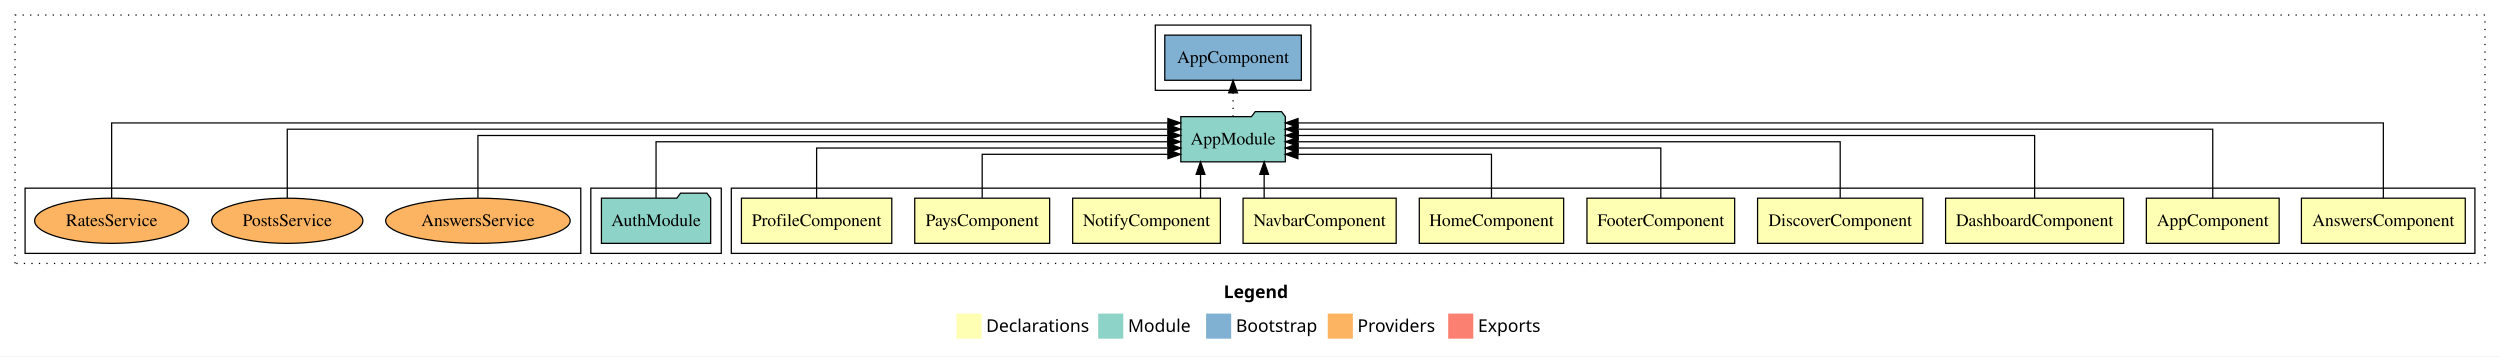
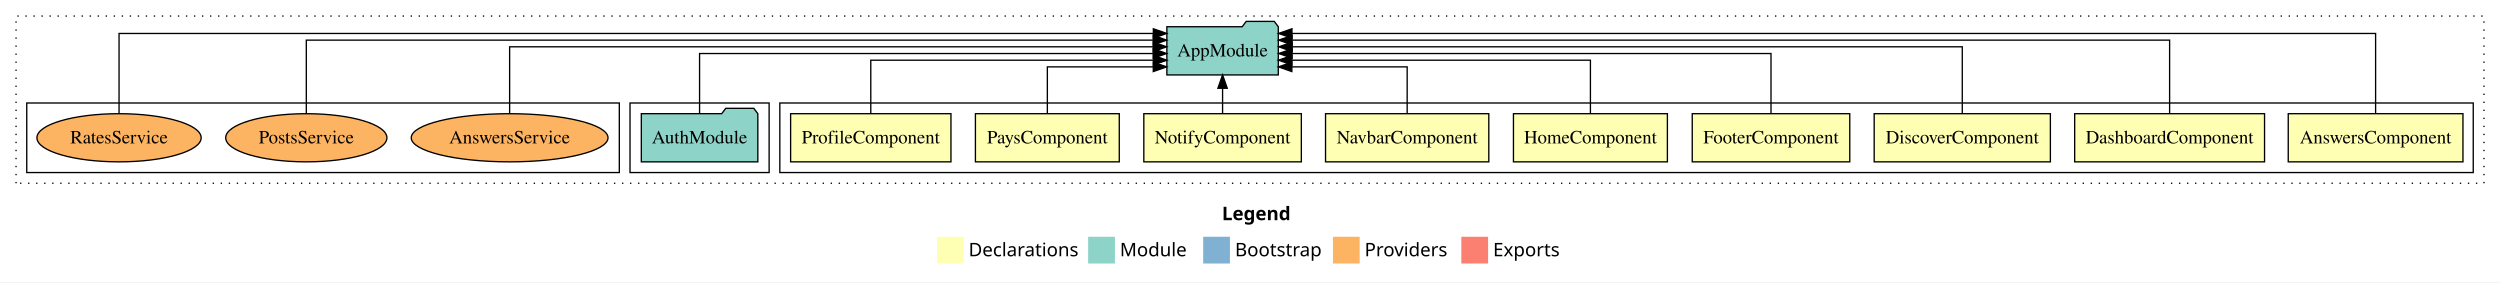
- <svg xmlns="http://www.w3.org/2000/svg" width="1993pt" height="284pt" viewBox="0.00 0.00 1993.00 284.00">
-   <g id="graph0" class="graph" transform="scale(1 1) rotate(0) translate(4 280)">
-     <polygon fill="#ffffff" stroke="transparent" points="-4,4 -4,-280 1989,-280 1989,4 -4,4" />
-     <text text-anchor="start" x="971.509" y="-42.4" font-family="sans-serif" font-weight="bold" font-size="14.00" fill="#000000">Legend</text>
-     <polygon fill="#ffffb3" stroke="transparent" points="758.5,-10 758.5,-30 778.5,-30 778.5,-10 758.5,-10" />
-     <text text-anchor="start" x="782.129" y="-15.4" font-family="sans-serif" font-size="14.00" fill="#000000">  Declarations</text>
-     <polygon fill="#8dd3c7" stroke="transparent" points="871.5,-10 871.5,-30 891.5,-30 891.5,-10 871.5,-10" />
-     <text text-anchor="start" x="895.225" y="-15.4" font-family="sans-serif" font-size="14.00" fill="#000000">  Module</text>
-     <polygon fill="#80b1d3" stroke="transparent" points="957.5,-10 957.5,-30 977.5,-30 977.5,-10 957.5,-10" />
-     <text text-anchor="start" x="981.281" y="-15.4" font-family="sans-serif" font-size="14.00" fill="#000000">  Bootstrap</text>
-     <polygon fill="#fdb462" stroke="transparent" points="1054.5,-10 1054.5,-30 1074.5,-30 1074.5,-10 1054.5,-10" />
-     <text text-anchor="start" x="1078.173" y="-15.4" font-family="sans-serif" font-size="14.00" fill="#000000">  Providers</text>
-     <polygon fill="#fb8072" stroke="transparent" points="1150.5,-10 1150.5,-30 1170.5,-30 1170.5,-10 1150.5,-10" />
-     <text text-anchor="start" x="1174.226" y="-15.4" font-family="sans-serif" font-size="14.00" fill="#000000">  Exports</text>
+ <svg xmlns="http://www.w3.org/2000/svg" width="1869pt" height="211pt" viewBox="0.00 0.00 1869.00 211.00">
+   <g id="graph0" class="graph" transform="scale(1 1) rotate(0) translate(4 207)">
+     <polygon fill="#ffffff" stroke="transparent" points="-4,4 -4,-207 1865,-207 1865,4 -4,4" />
+     <text text-anchor="start" x="909.509" y="-42.4" font-family="sans-serif" font-weight="bold" font-size="14.00" fill="#000000">Legend</text>
+     <polygon fill="#ffffb3" stroke="transparent" points="696.5,-10 696.5,-30 716.5,-30 716.5,-10 696.5,-10" />
+     <text text-anchor="start" x="720.129" y="-15.4" font-family="sans-serif" font-size="14.00" fill="#000000">  Declarations</text>
+     <polygon fill="#8dd3c7" stroke="transparent" points="809.5,-10 809.5,-30 829.5,-30 829.5,-10 809.5,-10" />
+     <text text-anchor="start" x="833.225" y="-15.4" font-family="sans-serif" font-size="14.00" fill="#000000">  Module</text>
+     <polygon fill="#80b1d3" stroke="transparent" points="895.5,-10 895.5,-30 915.5,-30 915.5,-10 895.5,-10" />
+     <text text-anchor="start" x="919.281" y="-15.4" font-family="sans-serif" font-size="14.00" fill="#000000">  Bootstrap</text>
+     <polygon fill="#fdb462" stroke="transparent" points="992.5,-10 992.5,-30 1012.5,-30 1012.5,-10 992.5,-10" />
+     <text text-anchor="start" x="1016.173" y="-15.4" font-family="sans-serif" font-size="14.00" fill="#000000">  Providers</text>
+     <polygon fill="#fb8072" stroke="transparent" points="1088.5,-10 1088.5,-30 1108.5,-30 1108.5,-10 1088.5,-10" />
+     <text text-anchor="start" x="1112.226" y="-15.4" font-family="sans-serif" font-size="14.00" fill="#000000">  Exports</text>
    <g id="clust1" class="cluster">
-       <polygon fill="none" stroke="#000000" stroke-dasharray="1,5" points="8,-70 8,-268 1977,-268 1977,-70 8,-70" />
+       <polygon fill="none" stroke="#000000" stroke-dasharray="1,5" points="8,-70 8,-195 1853,-195 1853,-70 8,-70" />
    </g>
    <g id="clust2" class="cluster">
-       <polygon fill="none" stroke="#000000" points="579,-78 579,-130 1969,-130 1969,-78 579,-78" />
+       <polygon fill="none" stroke="#000000" points="579,-78 579,-130 1845,-130 1845,-78 579,-78" />
    </g>
-     <g id="clust13" class="cluster">
+     <g id="clust12" class="cluster">
      <polygon fill="none" stroke="#000000" points="467,-78 467,-130 571,-130 571,-78 467,-78" />
    </g>
    <g id="clust15" class="cluster">
-       <polygon fill="none" stroke="#000000" points="917,-208 917,-260 1041,-260 1041,-208 917,-208" />
-     </g>
-     <g id="clust16" class="cluster">
      <polygon fill="none" stroke="#000000" points="16,-78 16,-130 459,-130 459,-78 16,-78" />
    </g>
    <g id="node1" class="node">
-       <polygon fill="#ffffb3" stroke="#000000" points="1961.31,-122 1830.69,-122 1830.69,-86 1961.31,-86 1961.31,-122" />
-       <text text-anchor="middle" x="1896" y="-99.8" font-family="Times,serif" font-size="14.00" fill="#000000">AnswersComponent</text>
+       <polygon fill="#ffffb3" stroke="#000000" points="1837.31,-122 1706.69,-122 1706.69,-86 1837.31,-86 1837.31,-122" />
+       <text text-anchor="middle" x="1772" y="-99.8" font-family="Times,serif" font-size="14.00" fill="#000000">AnswersComponent</text>
    </g>
-     <g id="node11" class="node">
-       <polygon fill="#8dd3c7" stroke="#000000" points="1020.657,-187 1017.657,-191 996.657,-191 993.657,-187 937.343,-187 937.343,-151 1020.657,-151 1020.657,-187" />
-       <text text-anchor="middle" x="979" y="-164.8" font-family="Times,serif" font-size="14.00" fill="#000000">AppModule</text>
+     <g id="node10" class="node">
+       <polygon fill="#8dd3c7" stroke="#000000" points="951.657,-187 948.657,-191 927.657,-191 924.657,-187 868.343,-187 868.343,-151 951.657,-151 951.657,-187" />
+       <text text-anchor="middle" x="910" y="-164.8" font-family="Times,serif" font-size="14.00" fill="#000000">AppModule</text>
    </g>
    <g id="edge1" class="edge">
-       <path fill="none" stroke="#000000" d="M1896,-122.091C1896,-145.133 1896,-182 1896,-182 1896,-182 1030.784,-182 1030.784,-182" />
-       <polygon fill="#000000" stroke="#000000" points="1030.784,-178.5 1020.784,-182 1030.784,-185.5 1030.784,-178.5" />
+       <path fill="none" stroke="#000000" d="M1772,-122.091C1772,-145.133 1772,-182 1772,-182 1772,-182 961.867,-182 961.867,-182" />
+       <polygon fill="#000000" stroke="#000000" points="961.867,-178.5 951.867,-182 961.867,-185.5 961.867,-178.5" />
    </g>
    <g id="node2" class="node">
-       <polygon fill="#ffffb3" stroke="#000000" points="1812.94,-122 1707.06,-122 1707.06,-86 1812.94,-86 1812.94,-122" />
-       <text text-anchor="middle" x="1760" y="-99.8" font-family="Times,serif" font-size="14.00" fill="#000000">AppComponent</text>
-     </g>
-     <g id="edge2" class="edge">
-       <path fill="none" stroke="#000000" d="M1760,-122.045C1760,-143.662 1760,-177 1760,-177 1760,-177 1030.714,-177 1030.714,-177" />
-       <polygon fill="#000000" stroke="#000000" points="1030.714,-173.5 1020.714,-177 1030.714,-180.5 1030.714,-173.5" />
-     </g>
-     <g id="node3" class="node">
      <polygon fill="#ffffb3" stroke="#000000" points="1688.973,-122 1547.027,-122 1547.027,-86 1688.973,-86 1688.973,-122" />
      <text text-anchor="middle" x="1618" y="-99.8" font-family="Times,serif" font-size="14.00" fill="#000000">DashboardComponent</text>
    </g>
-     <g id="edge3" class="edge">
-       <path fill="none" stroke="#000000" d="M1618,-122.223C1618,-142.365 1618,-172 1618,-172 1618,-172 1030.927,-172 1030.927,-172" />
-       <polygon fill="#000000" stroke="#000000" points="1030.927,-168.5 1020.927,-172 1030.927,-175.5 1030.927,-168.5" />
+     <g id="edge2" class="edge">
+       <path fill="none" stroke="#000000" d="M1618,-122.045C1618,-143.662 1618,-177 1618,-177 1618,-177 961.907,-177 961.907,-177" />
+       <polygon fill="#000000" stroke="#000000" points="961.907,-173.5 951.907,-177 961.907,-180.5 961.907,-173.5" />
    </g>
-     <g id="node4" class="node">
+     <g id="node3" class="node">
      <polygon fill="#ffffb3" stroke="#000000" points="1528.864,-122 1397.136,-122 1397.136,-86 1528.864,-86 1528.864,-122" />
      <text text-anchor="middle" x="1463" y="-99.8" font-family="Times,serif" font-size="14.00" fill="#000000">DiscoverComponent</text>
    </g>
-     <g id="edge4" class="edge">
-       <path fill="none" stroke="#000000" d="M1463,-122.222C1463,-140.828 1463,-167 1463,-167 1463,-167 1030.685,-167 1030.685,-167" />
-       <polygon fill="#000000" stroke="#000000" points="1030.685,-163.5 1020.684,-167 1030.684,-170.5 1030.685,-163.5" />
+     <g id="edge3" class="edge">
+       <path fill="none" stroke="#000000" d="M1463,-122.223C1463,-142.365 1463,-172 1463,-172 1463,-172 962.019,-172 962.019,-172" />
+       <polygon fill="#000000" stroke="#000000" points="962.019,-168.5 952.019,-172 962.019,-175.5 962.019,-168.5" />
    </g>
-     <g id="node5" class="node">
+     <g id="node4" class="node">
      <polygon fill="#ffffb3" stroke="#000000" points="1378.881,-122 1261.119,-122 1261.119,-86 1378.881,-86 1378.881,-122" />
      <text text-anchor="middle" x="1320" y="-99.8" font-family="Times,serif" font-size="14.00" fill="#000000">FooterComponent</text>
    </g>
-     <g id="edge5" class="edge">
-       <path fill="none" stroke="#000000" d="M1320,-122.034C1320,-139.06 1320,-162 1320,-162 1320,-162 1030.813,-162 1030.813,-162" />
-       <polygon fill="#000000" stroke="#000000" points="1030.813,-158.5 1020.813,-162 1030.813,-165.5 1030.813,-158.5" />
+     <g id="edge4" class="edge">
+       <path fill="none" stroke="#000000" d="M1320,-122.222C1320,-140.828 1320,-167 1320,-167 1320,-167 961.95,-167 961.95,-167" />
+       <polygon fill="#000000" stroke="#000000" points="961.95,-163.5 951.95,-167 961.95,-170.5 961.95,-163.5" />
    </g>
-     <g id="node6" class="node">
+     <g id="node5" class="node">
      <polygon fill="#ffffb3" stroke="#000000" points="1242.545,-122 1127.455,-122 1127.455,-86 1242.545,-86 1242.545,-122" />
      <text text-anchor="middle" x="1185" y="-99.8" font-family="Times,serif" font-size="14.00" fill="#000000">HomeComponent</text>
    </g>
-     <g id="edge6" class="edge">
-       <path fill="none" stroke="#000000" d="M1185,-122.24C1185,-137.571 1185,-157 1185,-157 1185,-157 1030.687,-157 1030.687,-157" />
-       <polygon fill="#000000" stroke="#000000" points="1030.687,-153.5 1020.687,-157 1030.687,-160.5 1030.687,-153.5" />
+     <g id="edge5" class="edge">
+       <path fill="none" stroke="#000000" d="M1185,-122.034C1185,-139.06 1185,-162 1185,-162 1185,-162 961.767,-162 961.767,-162" />
+       <polygon fill="#000000" stroke="#000000" points="961.767,-158.5 951.767,-162 961.766,-165.5 961.767,-158.5" />
    </g>
-     <g id="node7" class="node">
+     <g id="node6" class="node">
      <polygon fill="#ffffb3" stroke="#000000" points="1109.03,-122 986.97,-122 986.97,-86 1109.03,-86 1109.03,-122" />
      <text text-anchor="middle" x="1048" y="-99.8" font-family="Times,serif" font-size="14.00" fill="#000000">NavbarComponent</text>
    </g>
-     <g id="edge7" class="edge">
-       <path fill="none" stroke="#000000" d="M1003.782,-122.106C1003.782,-122.106 1003.782,-140.991 1003.782,-140.991" />
-       <polygon fill="#000000" stroke="#000000" points="1000.282,-140.991 1003.782,-150.991 1007.282,-140.991 1000.282,-140.991" />
+     <g id="edge6" class="edge">
+       <path fill="none" stroke="#000000" d="M1048,-122.24C1048,-137.571 1048,-157 1048,-157 1048,-157 961.779,-157 961.779,-157" />
+       <polygon fill="#000000" stroke="#000000" points="961.779,-153.5 951.779,-157 961.779,-160.5 961.779,-153.5" />
    </g>
-     <g id="node8" class="node">
+     <g id="node7" class="node">
      <polygon fill="#ffffb3" stroke="#000000" points="968.881,-122 851.119,-122 851.119,-86 968.881,-86 968.881,-122" />
      <text text-anchor="middle" x="910" y="-99.8" font-family="Times,serif" font-size="14.00" fill="#000000">NotifyComponent</text>
    </g>
-     <g id="edge8" class="edge">
-       <path fill="none" stroke="#000000" d="M953.056,-122.106C953.056,-122.106 953.056,-140.991 953.056,-140.991" />
-       <polygon fill="#000000" stroke="#000000" points="949.556,-140.991 953.056,-150.991 956.556,-140.991 949.556,-140.991" />
+     <g id="edge7" class="edge">
+       <path fill="none" stroke="#000000" d="M910,-122.106C910,-122.106 910,-140.991 910,-140.991" />
+       <polygon fill="#000000" stroke="#000000" points="906.5,-140.991 910,-150.991 913.5,-140.991 906.5,-140.991" />
    </g>
-     <g id="node9" class="node">
+     <g id="node8" class="node">
      <polygon fill="#ffffb3" stroke="#000000" points="832.774,-122 725.226,-122 725.226,-86 832.774,-86 832.774,-122" />
      <text text-anchor="middle" x="779" y="-99.8" font-family="Times,serif" font-size="14.00" fill="#000000">PaysComponent</text>
    </g>
-     <g id="edge9" class="edge">
-       <path fill="none" stroke="#000000" d="M779,-122.24C779,-137.571 779,-157 779,-157 779,-157 927.073,-157 927.073,-157" />
-       <polygon fill="#000000" stroke="#000000" points="927.073,-160.5 937.073,-157 927.073,-153.5 927.073,-160.5" />
+     <g id="edge8" class="edge">
+       <path fill="none" stroke="#000000" d="M779,-122.24C779,-137.571 779,-157 779,-157 779,-157 858.191,-157 858.191,-157" />
+       <polygon fill="#000000" stroke="#000000" points="858.191,-160.5 868.191,-157 858.191,-153.5 858.191,-160.5" />
    </g>
-     <g id="node10" class="node">
+     <g id="node9" class="node">
      <polygon fill="#ffffb3" stroke="#000000" points="706.933,-122 587.067,-122 587.067,-86 706.933,-86 706.933,-122" />
      <text text-anchor="middle" x="647" y="-99.8" font-family="Times,serif" font-size="14.00" fill="#000000">ProfileComponent</text>
    </g>
-     <g id="edge10" class="edge">
-       <path fill="none" stroke="#000000" d="M647,-122.034C647,-139.06 647,-162 647,-162 647,-162 927.288,-162 927.288,-162" />
-       <polygon fill="#000000" stroke="#000000" points="927.288,-165.5 937.288,-162 927.288,-158.5 927.288,-165.5" />
+     <g id="edge9" class="edge">
+       <path fill="none" stroke="#000000" d="M647,-122.034C647,-139.06 647,-162 647,-162 647,-162 858.327,-162 858.327,-162" />
+       <polygon fill="#000000" stroke="#000000" points="858.327,-165.5 868.327,-162 858.327,-158.5 858.327,-165.5" />
    </g>
-     <g id="node13" class="node">
-       <polygon fill="#80b1d3" stroke="#000000" points="1033.439,-252 924.561,-252 924.561,-216 1033.439,-216 1033.439,-252" />
-       <text text-anchor="middle" x="979" y="-229.8" font-family="Times,serif" font-size="14.00" fill="#000000">AppComponent </text>
-     </g>
-     <g id="edge12" class="edge">
-       <path fill="none" stroke="#000000" stroke-dasharray="1,5" d="M979,-187.106C979,-187.106 979,-205.991 979,-205.991" />
-       <polygon fill="#000000" stroke="#000000" points="975.5,-205.991 979,-215.991 982.5,-205.991 975.5,-205.991" />
-     </g>
-     <g id="node12" class="node">
+     <g id="node11" class="node">
      <polygon fill="#8dd3c7" stroke="#000000" points="562.548,-122 559.548,-126 538.548,-126 535.548,-122 475.452,-122 475.452,-86 562.548,-86 562.548,-122" />
      <text text-anchor="middle" x="519" y="-99.8" font-family="Times,serif" font-size="14.00" fill="#000000">AuthModule</text>
    </g>
-     <g id="edge11" class="edge">
-       <path fill="none" stroke="#000000" d="M519,-122.222C519,-140.828 519,-167 519,-167 519,-167 926.959,-167 926.959,-167" />
-       <polygon fill="#000000" stroke="#000000" points="926.959,-170.5 936.959,-167 926.959,-163.5 926.959,-170.5" />
+     <g id="edge10" class="edge">
+       <path fill="none" stroke="#000000" d="M519,-122.222C519,-140.828 519,-167 519,-167 519,-167 858.156,-167 858.156,-167" />
+       <polygon fill="#000000" stroke="#000000" points="858.156,-170.5 868.156,-167 858.156,-163.5 858.156,-170.5" />
    </g>
-     <g id="node14" class="node">
+     <g id="node12" class="node">
      <ellipse fill="#fdb462" stroke="#000000" cx="377" cy="-104" rx="73.552" ry="18" />
      <text text-anchor="middle" x="377" y="-99.8" font-family="Times,serif" font-size="14.00" fill="#000000">AnswersService</text>
    </g>
-     <g id="edge13" class="edge">
-       <path fill="none" stroke="#000000" d="M377,-122.223C377,-142.365 377,-172 377,-172 377,-172 927.146,-172 927.146,-172" />
-       <polygon fill="#000000" stroke="#000000" points="927.146,-175.5 937.146,-172 927.146,-168.5 927.146,-175.5" />
+     <g id="edge11" class="edge">
+       <path fill="none" stroke="#000000" d="M377,-122.223C377,-142.365 377,-172 377,-172 377,-172 858.176,-172 858.176,-172" />
+       <polygon fill="#000000" stroke="#000000" points="858.176,-175.5 868.176,-172 858.176,-168.5 858.176,-175.5" />
    </g>
-     <g id="node15" class="node">
+     <g id="node13" class="node">
      <ellipse fill="#fdb462" stroke="#000000" cx="225" cy="-104" rx="60.267" ry="18" />
      <text text-anchor="middle" x="225" y="-99.8" font-family="Times,serif" font-size="14.00" fill="#000000">PostsService</text>
    </g>
-     <g id="edge14" class="edge">
-       <path fill="none" stroke="#000000" d="M225,-122.045C225,-143.662 225,-177 225,-177 225,-177 927.117,-177 927.117,-177" />
-       <polygon fill="#000000" stroke="#000000" points="927.117,-180.5 937.117,-177 927.117,-173.5 927.117,-180.5" />
+     <g id="edge12" class="edge">
+       <path fill="none" stroke="#000000" d="M225,-122.045C225,-143.662 225,-177 225,-177 225,-177 858.181,-177 858.181,-177" />
+       <polygon fill="#000000" stroke="#000000" points="858.181,-180.5 868.181,-177 858.181,-173.5 858.181,-180.5" />
    </g>
-     <g id="node16" class="node">
+     <g id="node14" class="node">
      <ellipse fill="#fdb462" stroke="#000000" cx="85" cy="-104" rx="61.39" ry="18" />
      <text text-anchor="middle" x="85" y="-99.8" font-family="Times,serif" font-size="14.00" fill="#000000">RatesService</text>
    </g>
-     <g id="edge15" class="edge">
-       <path fill="none" stroke="#000000" d="M85,-122.091C85,-145.133 85,-182 85,-182 85,-182 927.08,-182 927.08,-182" />
-       <polygon fill="#000000" stroke="#000000" points="927.08,-185.5 937.08,-182 927.08,-178.5 927.08,-185.5" />
+     <g id="edge13" class="edge">
+       <path fill="none" stroke="#000000" d="M85,-122.091C85,-145.133 85,-182 85,-182 85,-182 858.239,-182 858.239,-182" />
+       <polygon fill="#000000" stroke="#000000" points="858.239,-185.5 868.239,-182 858.239,-178.5 858.239,-185.5" />
    </g>
  </g>
</svg>
